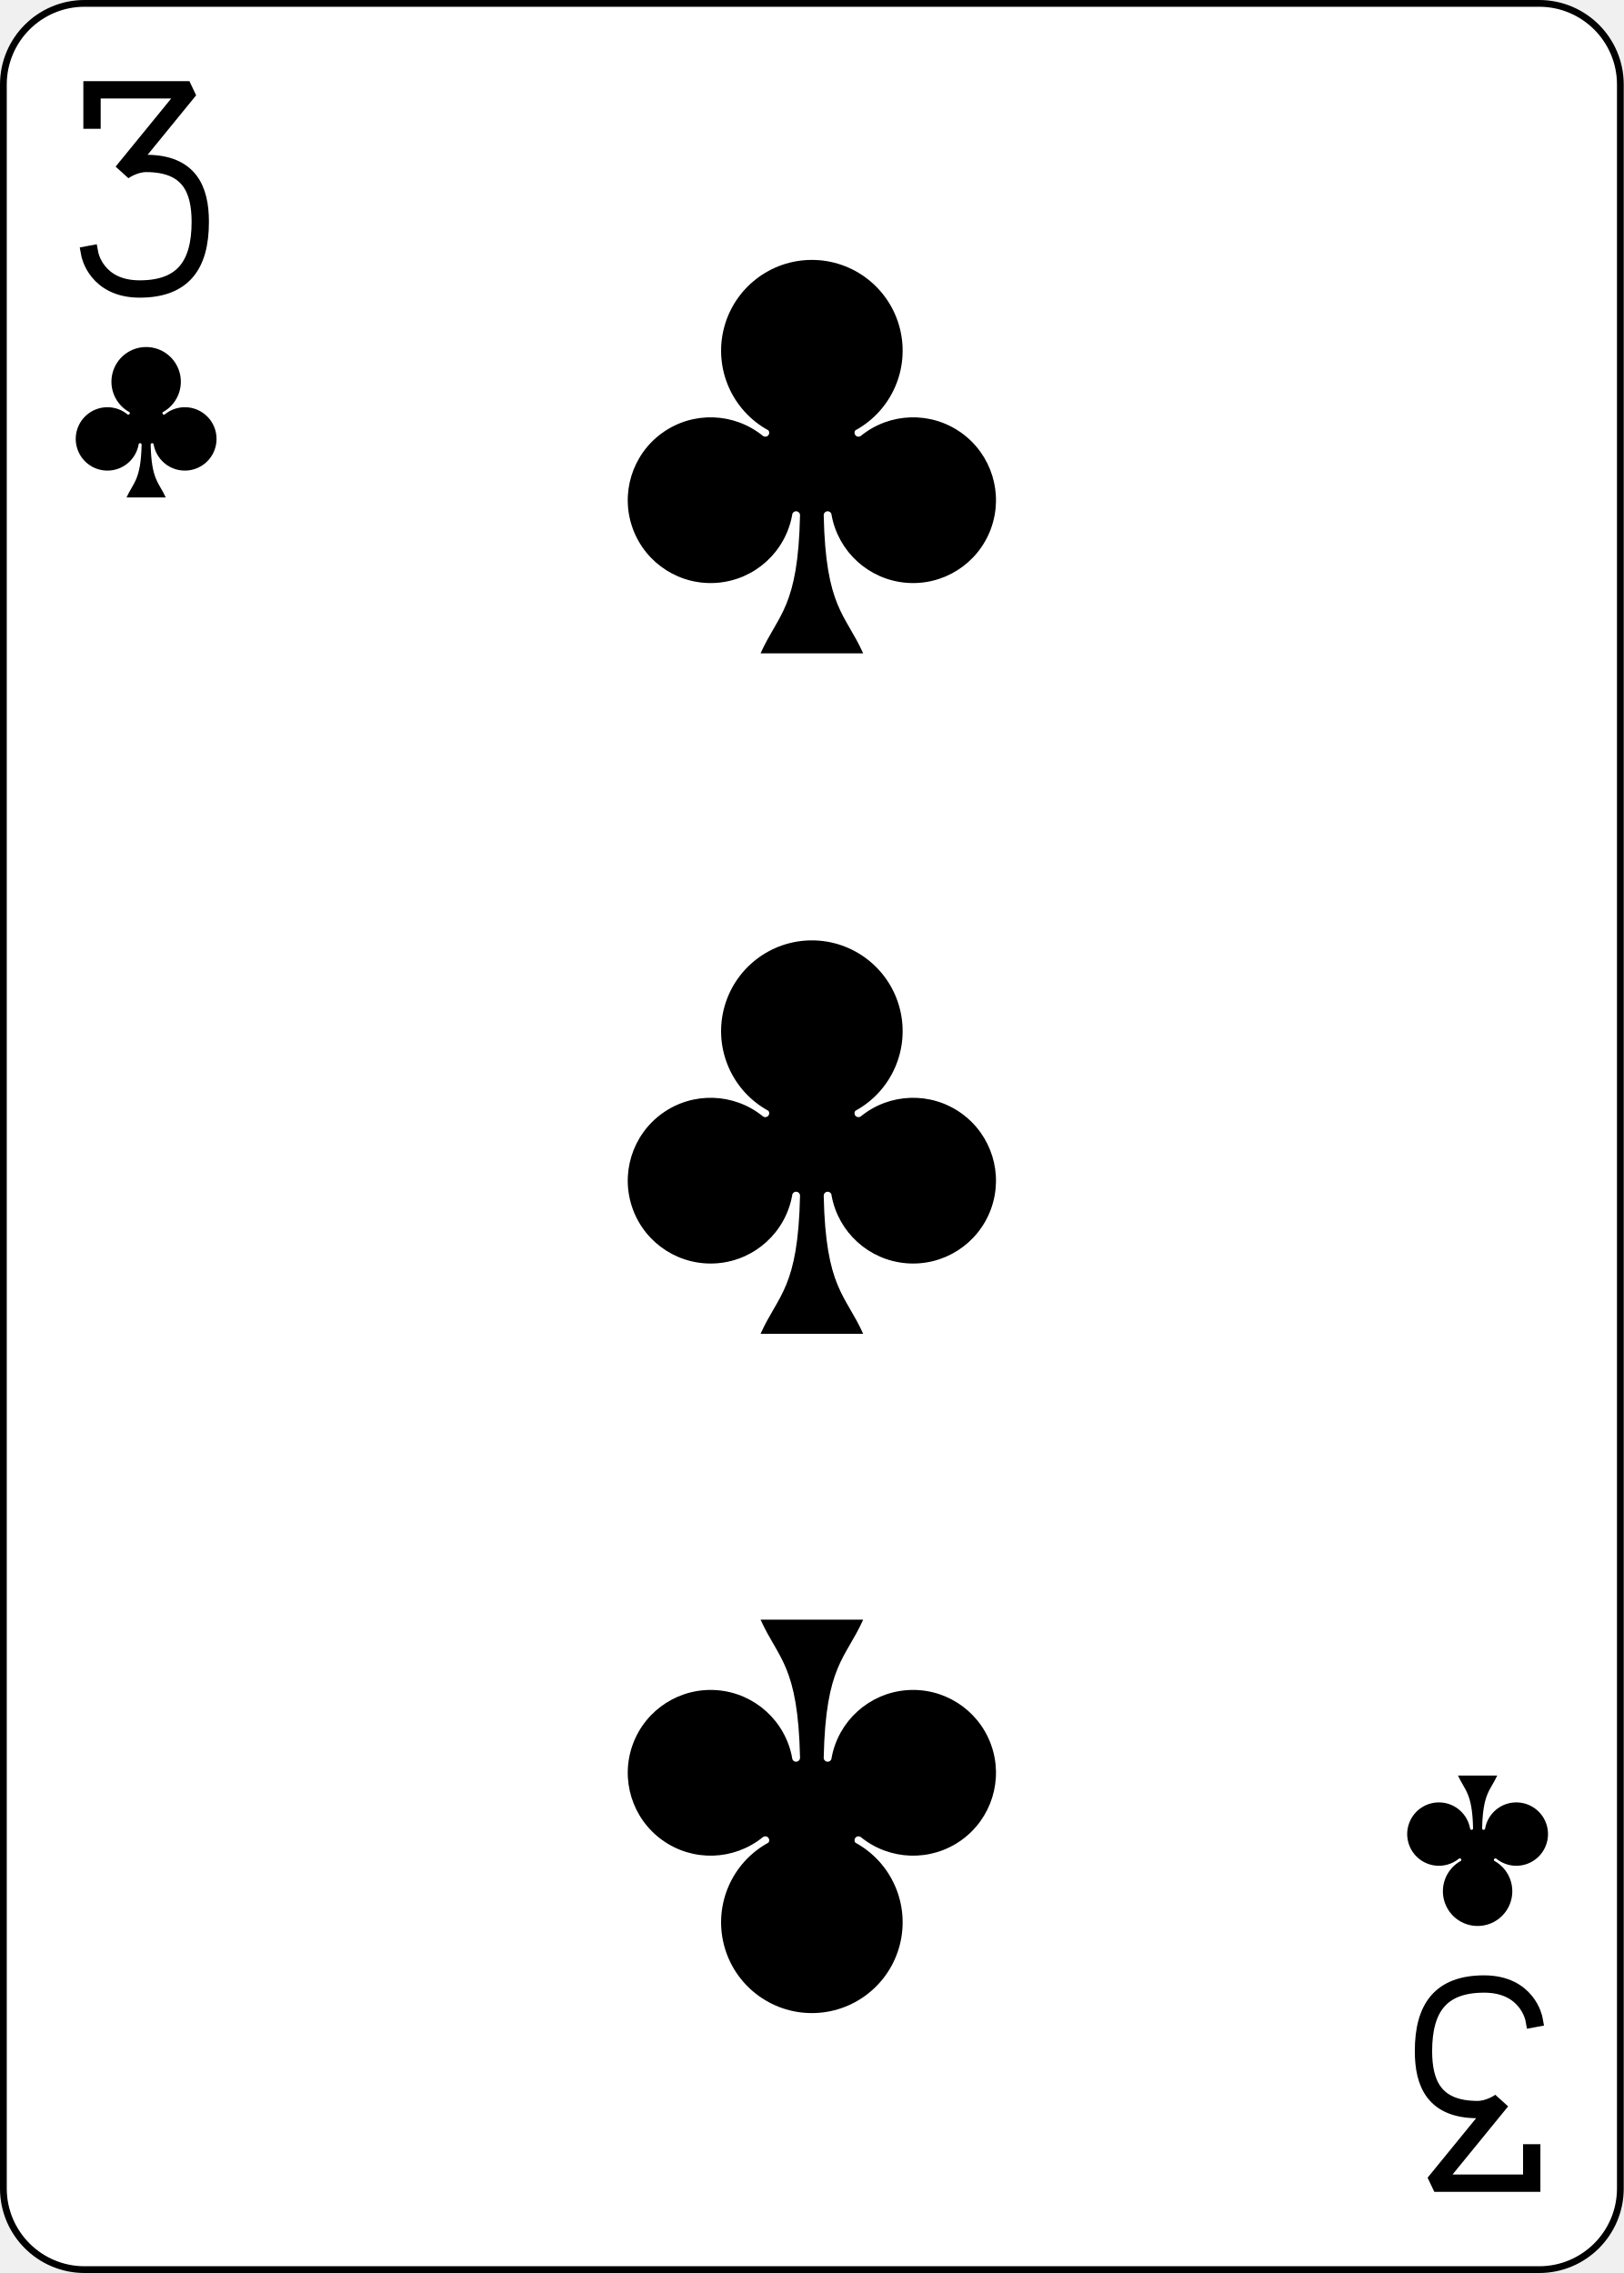
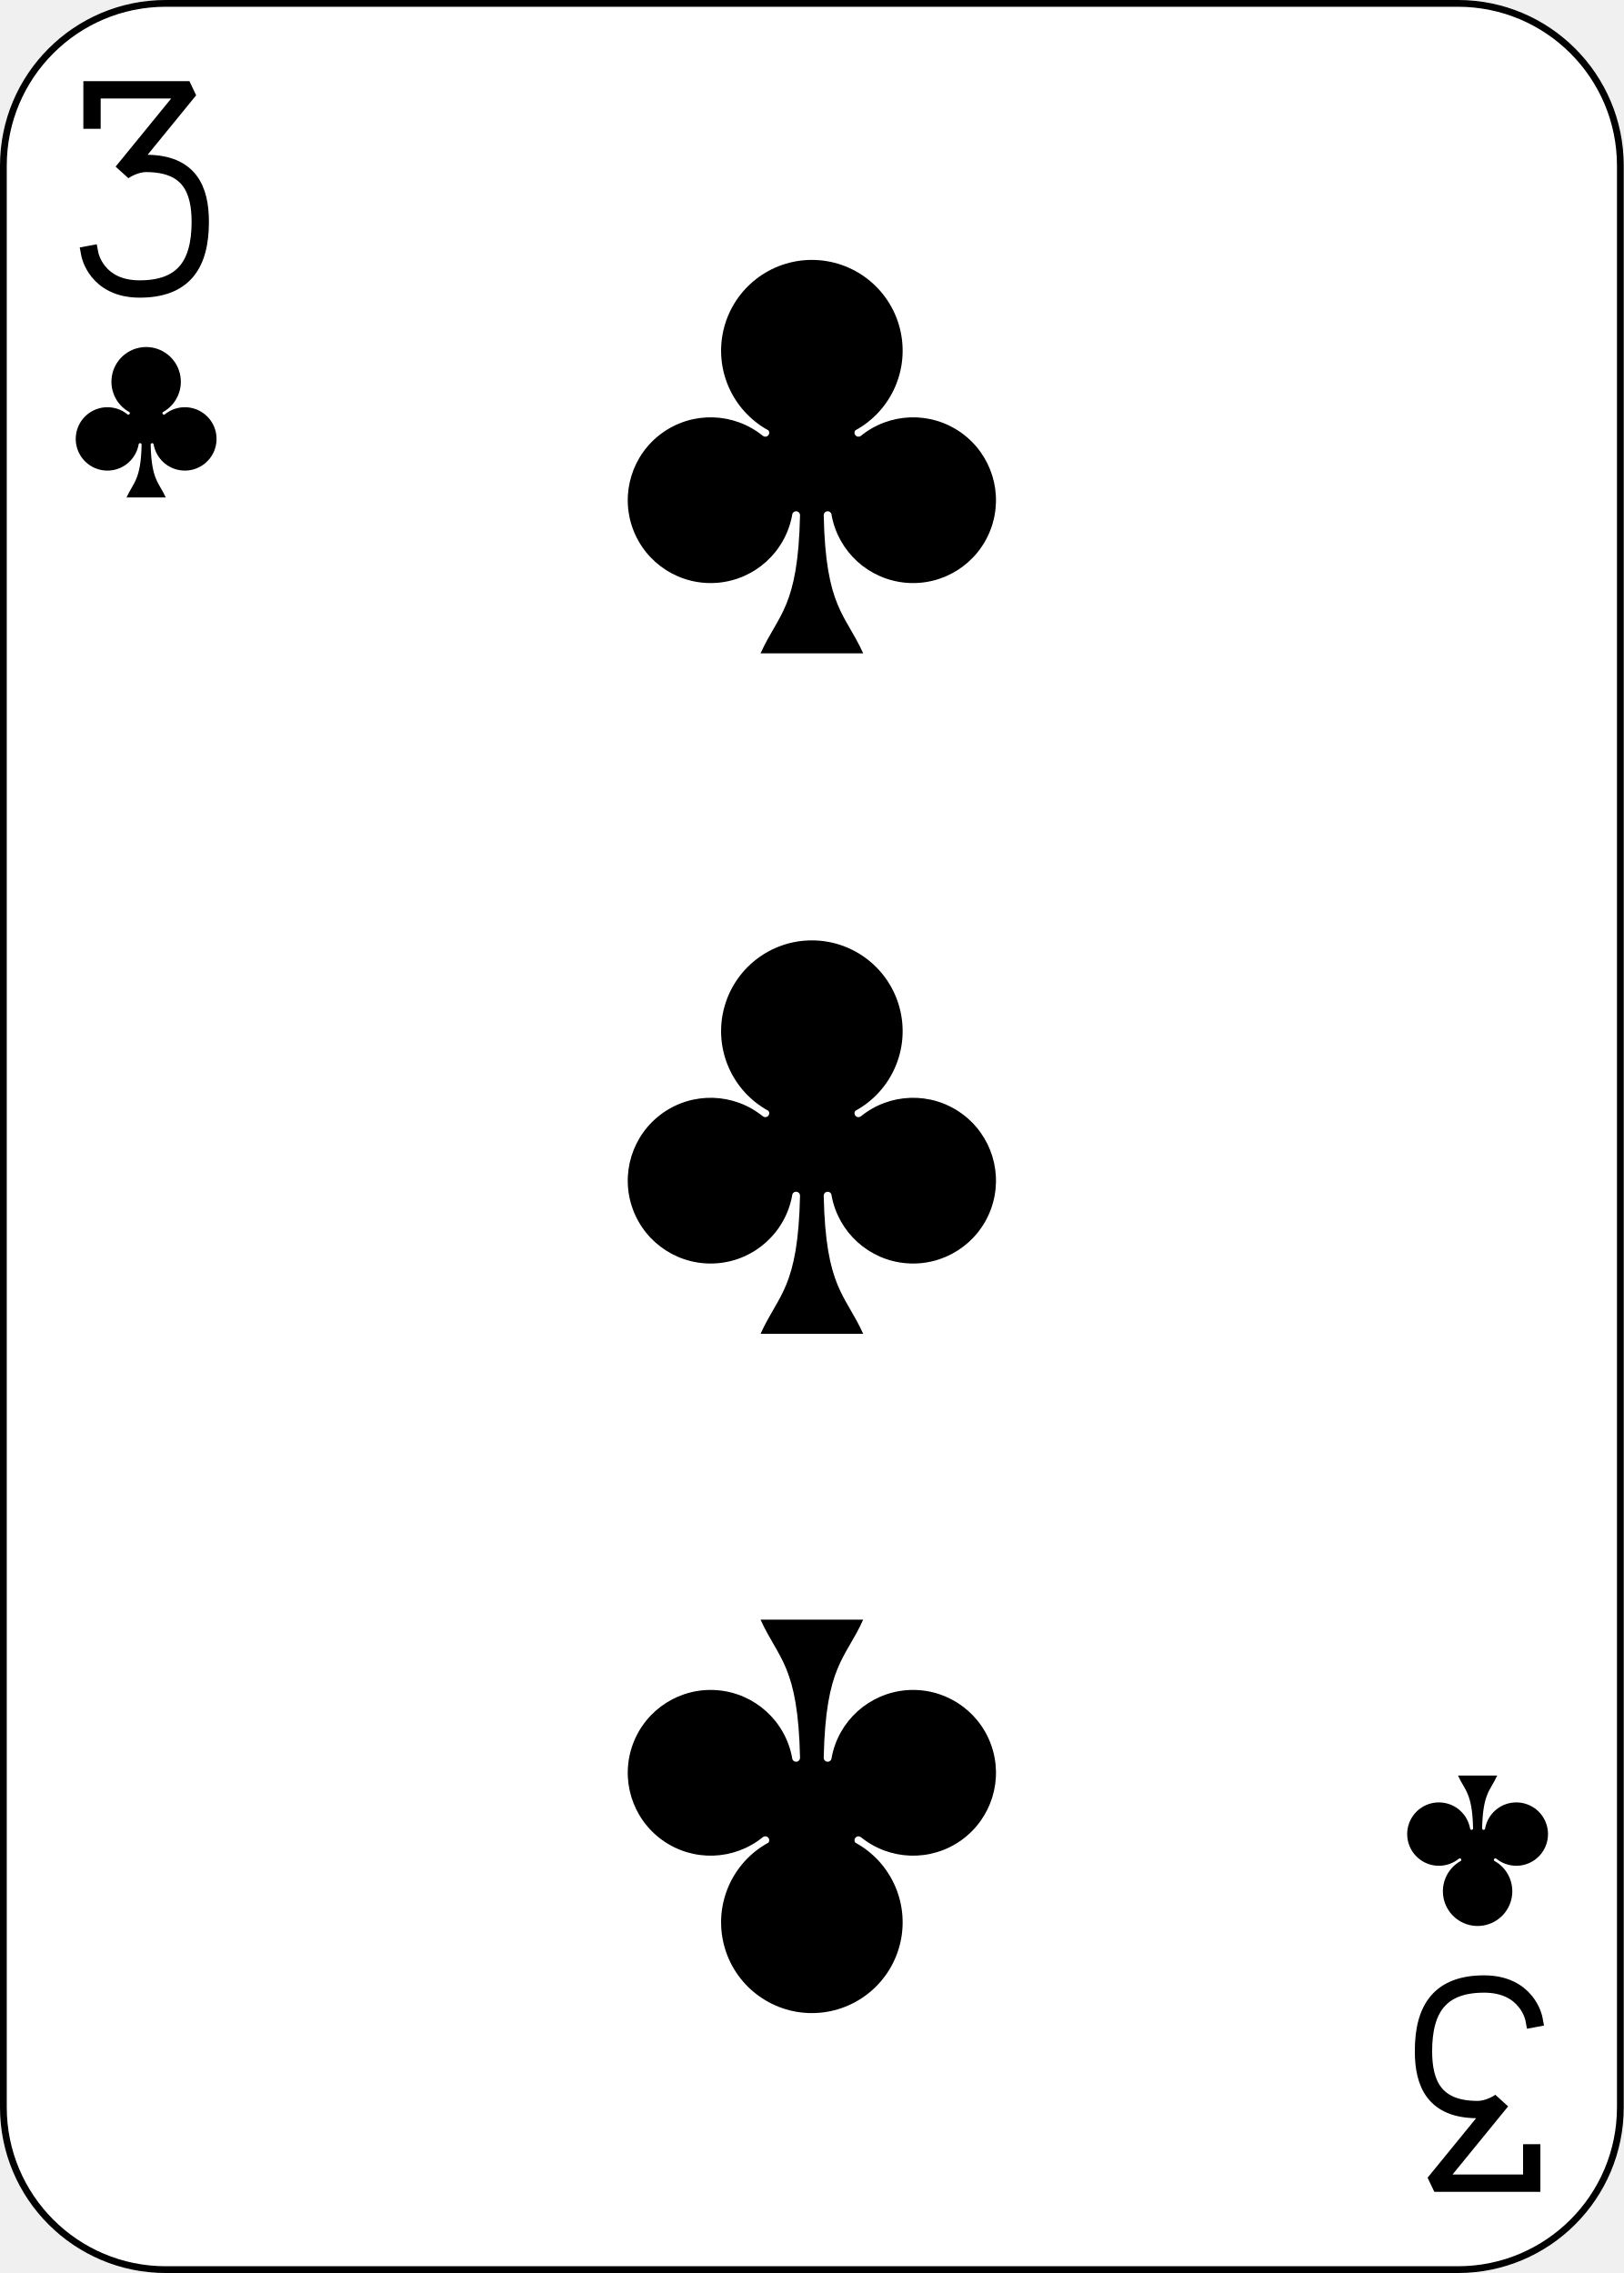
<svg xmlns="http://www.w3.org/2000/svg" xmlns:xlink="http://www.w3.org/1999/xlink" class="card" face="3C" height="3.5in" preserveAspectRatio="none" viewBox="-120 -168 240 336" width="2.5in">
  <defs>
    <symbol id="SC3" viewBox="-600 -600 1200 1200" preserveAspectRatio="xMinYMid">
      <path d="M30 150C35 385 85 400 130 500L-130 500C-85 400 -35 385 -30 150A10 10 0 0 0 -50 150A210 210 0 1 1 -124 -51A10 10 0 0 0 -110 -65A230 230 0 1 1 110 -65A10 10 0 0 0 124 -51A210 210 0 1 1 50 150A10 10 0 0 0 30 150Z" fill="black" />
    </symbol>
    <symbol id="VC3" viewBox="-500 -500 1000 1000" preserveAspectRatio="xMinYMid">
      <path d="M-250 -320L-250 -460L200 -460L-110 -80C-100 -90 -50 -120 0 -120C200 -120 250 0 250 150C250 350 170 460 -30 460C-230 460 -260 300 -260 300" stroke="black" stroke-width="80" stroke-linecap="square" stroke-miterlimit="1.5" fill="none" />
    </symbol>
  </defs>
-   <rect width="239" height="335" x="-119.5" y="-167.5" rx="12" ry="12" fill="white" stroke="black" />
+   <rect width="239" height="335" x="-119.5" y="-167.5" rx="24" ry="24" fill="white" stroke="black" />
  <use xlink:href="#VC3" height="32" width="32" x="-114.4" y="-156" />
  <use xlink:href="#SC3" height="26.769" width="26.769" x="-111.784" y="-119" />
  <use xlink:href="#SC3" height="70" width="70" x="-35" y="-135.588" />
  <use xlink:href="#SC3" height="70" width="70" x="-35" y="-35" />
  <g transform="rotate(180)">
    <use xlink:href="#VC3" height="32" width="32" x="-114.4" y="-156" />
    <use xlink:href="#SC3" height="26.769" width="26.769" x="-111.784" y="-119" />
    <use xlink:href="#SC3" height="70" width="70" x="-35" y="-135.588" />
  </g>
</svg>
